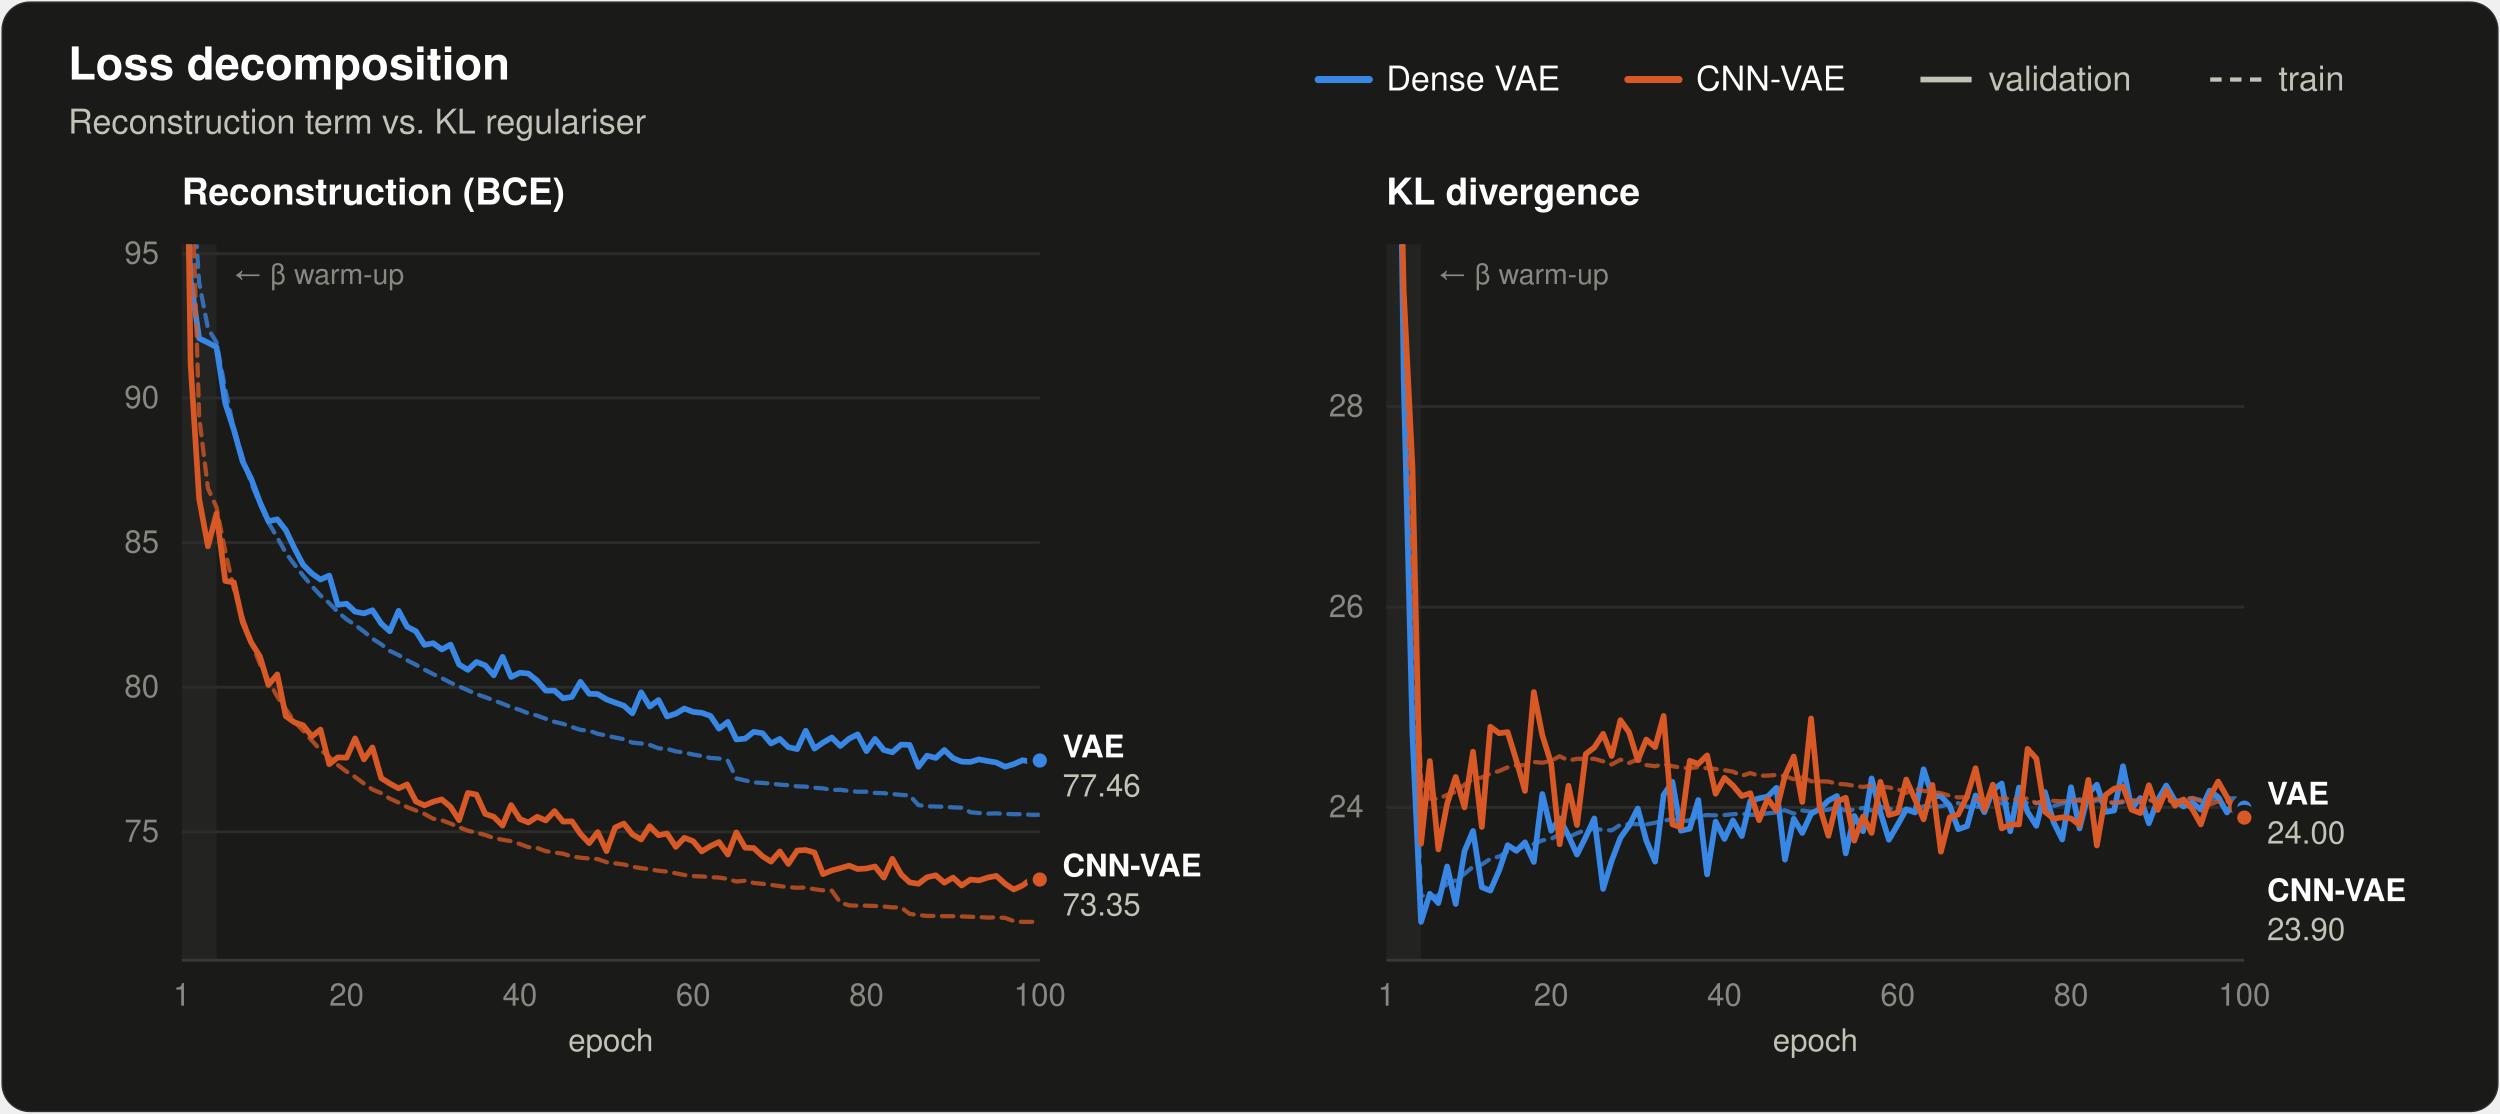
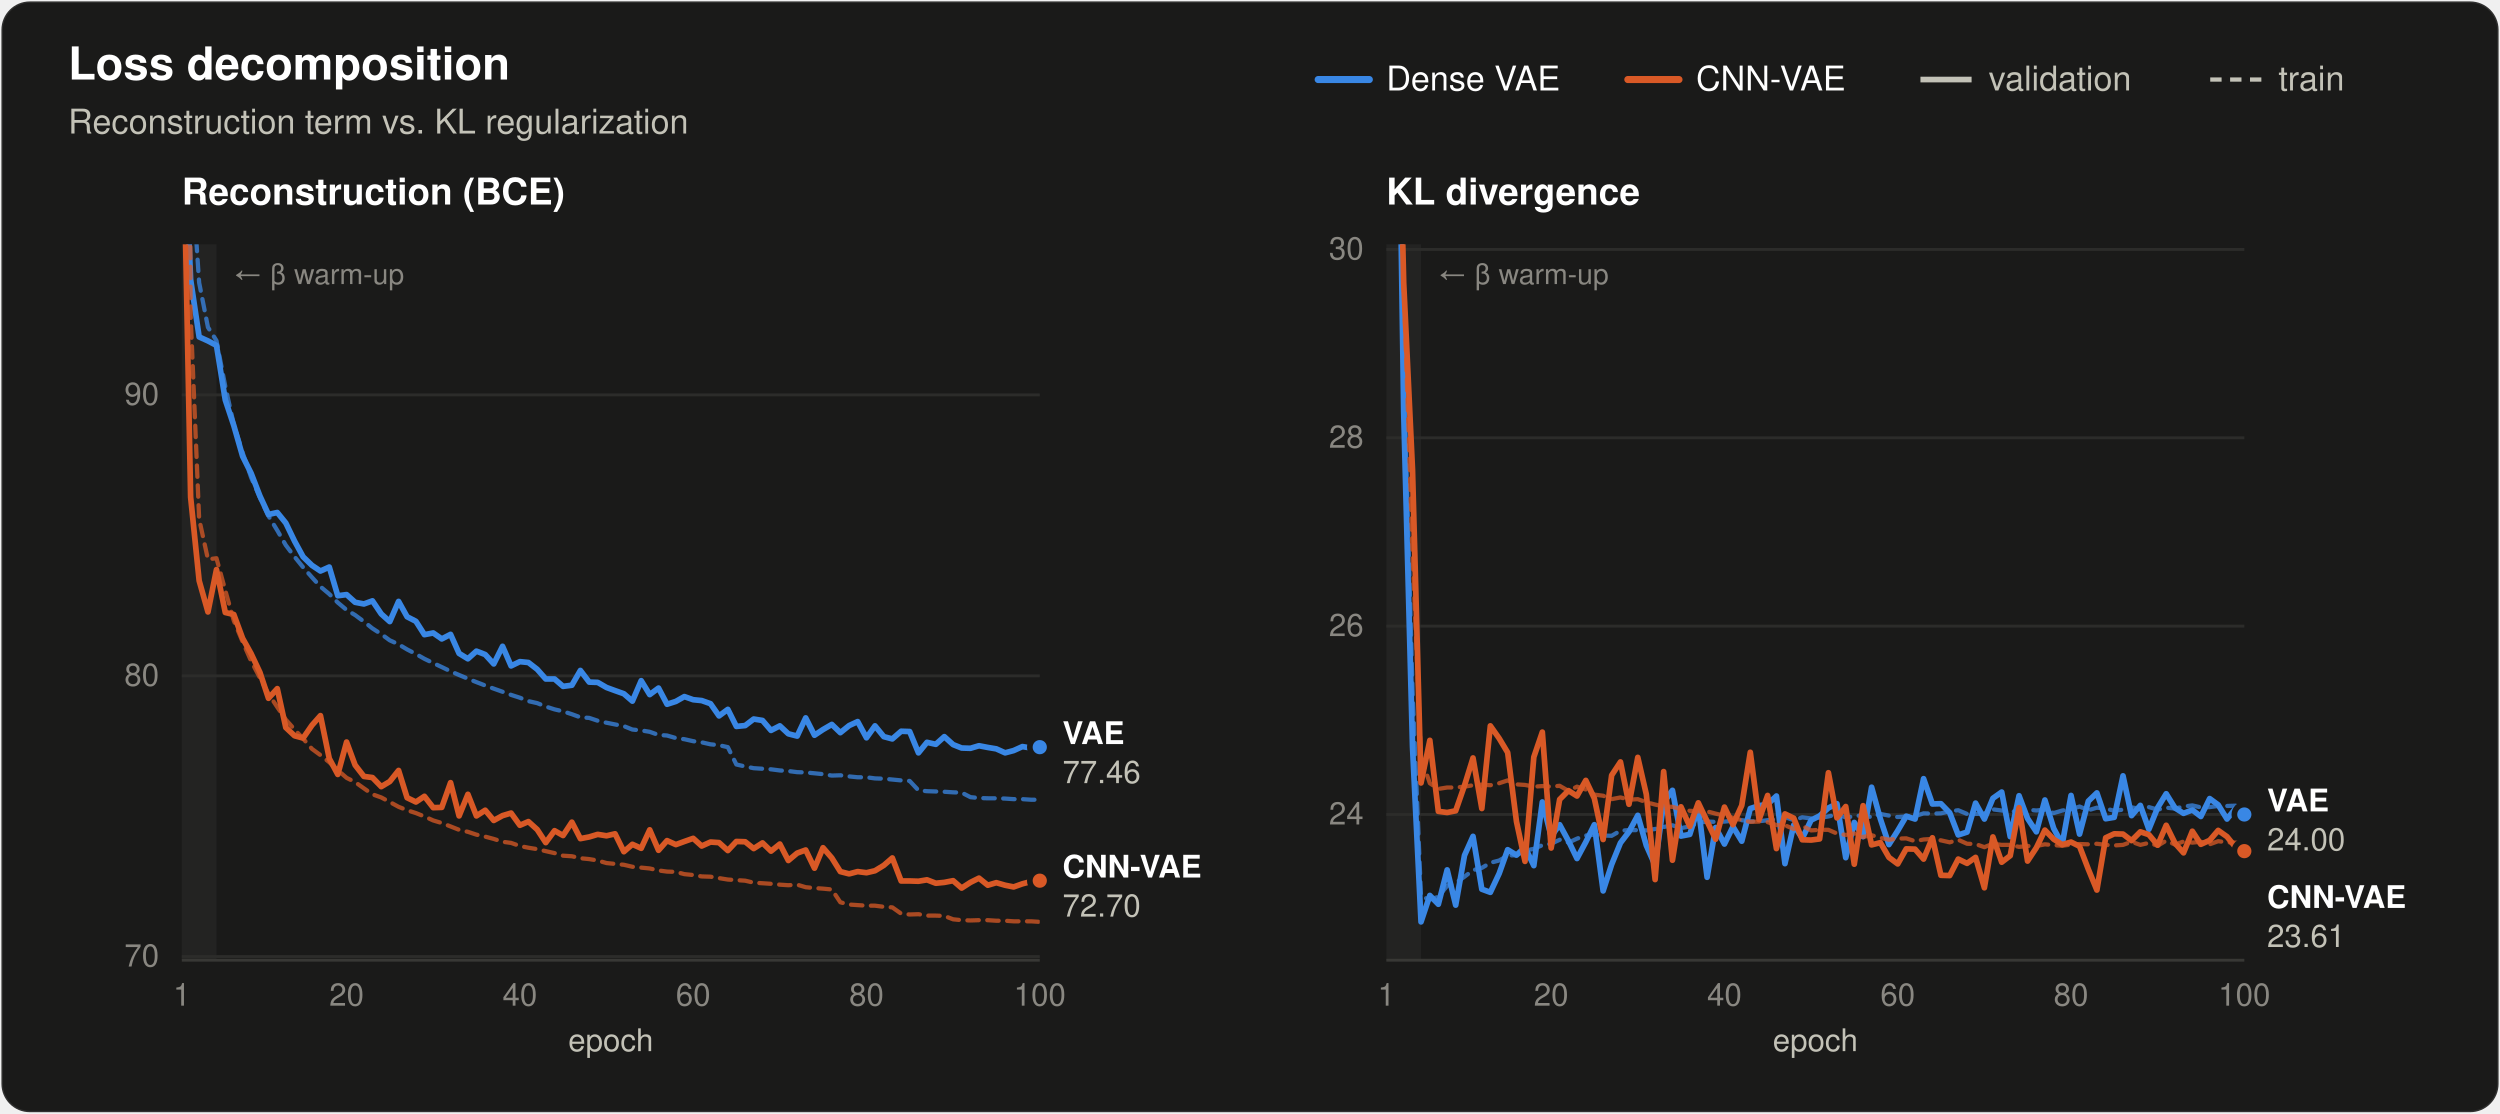
<svg xmlns="http://www.w3.org/2000/svg" viewBox="0 0 880 392" width="880" height="392" font-family="system-ui, -apple-system, &quot;Segoe UI&quot;, Helvetica, Arial, sans-serif" role="img" aria-label="Loss decomposition">
  <rect x="0.5" y="0.5" width="879" height="391" rx="10" fill="#1a1a19" stroke="rgba(255,255,255,0.10)" />
  <text x="24" y="28" font-size="16" font-weight="650" fill="#ffffff">Loss decomposition</text>
-   <text x="24" y="47" font-size="12" fill="#c3c2b7">Reconstruction term vs. KL regulariser</text>
+   <text x="24" y="47" font-size="12" fill="#c3c2b7">Reconstruction term vs. KL regularization</text>
  <line x1="464" x2="482" y1="28" y2="28" stroke="#3987e5" stroke-width="2.5" stroke-linecap="round" />
  <text x="488" y="28" dy="0.32em" font-size="12" fill="#ffffff">Dense VAE</text>
  <line x1="573" x2="591" y1="28" y2="28" stroke="#d95926" stroke-width="2.5" stroke-linecap="round" />
  <text x="597" y="28" dy="0.32em" font-size="12" fill="#ffffff">CNN-VAE</text>
  <line x1="676" x2="694" y1="28" y2="28" stroke="#c3c2b7" stroke-width="2" />
  <text x="700" y="28" dy="0.32em" font-size="12" fill="#c3c2b7">validation</text>
  <line x1="778" x2="796" y1="28" y2="28" stroke="#c3c2b7" stroke-width="1.5" stroke-dasharray="4 3" />
  <text x="802" y="28" dy="0.32em" font-size="12" fill="#c3c2b7">train</text>
  <text x="64" y="72" font-size="13" font-weight="600" fill="#ffffff">Reconstruction (BCE)</text>
  <rect x="64" y="86" width="12.2" height="252" fill="rgba(255,255,255,0.04)" />
  <text x="82.202" y="100" font-size="10" fill="#898781">← β warm-up</text>
-   <line x1="64" x2="366" y1="292.8" y2="292.8" stroke="#2c2c2a" stroke-width="1" />
-   <text x="56" y="292.8" dy="0.32em" font-size="11" text-anchor="end" fill="#898781" style="font-variant-numeric:tabular-nums">75</text>
-   <line x1="64" x2="366" y1="241.9" y2="241.9" stroke="#2c2c2a" stroke-width="1" />
-   <text x="56" y="241.9" dy="0.32em" font-size="11" text-anchor="end" fill="#898781" style="font-variant-numeric:tabular-nums">80</text>
-   <line x1="64" x2="366" y1="191.0" y2="191.0" stroke="#2c2c2a" stroke-width="1" />
-   <text x="56" y="191.0" dy="0.32em" font-size="11" text-anchor="end" fill="#898781" style="font-variant-numeric:tabular-nums">85</text>
-   <line x1="64" x2="366" y1="140.1" y2="140.1" stroke="#2c2c2a" stroke-width="1" />
-   <text x="56" y="140.1" dy="0.32em" font-size="11" text-anchor="end" fill="#898781" style="font-variant-numeric:tabular-nums">90</text>
-   <line x1="64" x2="366" y1="89.3" y2="89.3" stroke="#2c2c2a" stroke-width="1" />
-   <text x="56" y="89.3" dy="0.32em" font-size="11" text-anchor="end" fill="#898781" style="font-variant-numeric:tabular-nums">95</text>
+   <line x1="64" x2="366" y1="336.7" y2="336.7" stroke="#2c2c2a" stroke-width="1" />
+   <text x="56" y="336.7" dy="0.32em" font-size="11" text-anchor="end" fill="#898781" style="font-variant-numeric:tabular-nums">70</text>
+   <line x1="64" x2="366" y1="237.9" y2="237.9" stroke="#2c2c2a" stroke-width="1" />
+   <text x="56" y="237.9" dy="0.32em" font-size="11" text-anchor="end" fill="#898781" style="font-variant-numeric:tabular-nums">80</text>
+   <line x1="64" x2="366" y1="139.0" y2="139.0" stroke="#2c2c2a" stroke-width="1" />
+   <text x="56" y="139.0" dy="0.32em" font-size="11" text-anchor="end" fill="#898781" style="font-variant-numeric:tabular-nums">90</text>
  <line x1="64" x2="366" y1="338" y2="338" stroke="#383835" stroke-width="1" />
  <text x="64.0" y="354" font-size="11" text-anchor="middle" fill="#898781" style="font-variant-numeric:tabular-nums">1</text>
  <text x="122.0" y="354" font-size="11" text-anchor="middle" fill="#898781" style="font-variant-numeric:tabular-nums">20</text>
  <text x="183.0" y="354" font-size="11" text-anchor="middle" fill="#898781" style="font-variant-numeric:tabular-nums">40</text>
  <text x="244.0" y="354" font-size="11" text-anchor="middle" fill="#898781" style="font-variant-numeric:tabular-nums">60</text>
  <text x="305.0" y="354" font-size="11" text-anchor="middle" fill="#898781" style="font-variant-numeric:tabular-nums">80</text>
  <text x="366.0" y="354" font-size="11" text-anchor="middle" fill="#898781" style="font-variant-numeric:tabular-nums">100</text>
  <text x="215" y="370" font-size="11" text-anchor="middle" fill="#c3c2b7">epoch</text>
  <clipPath id="clip-bce-16-56">
    <rect x="64" y="86" width="302" height="252" />
  </clipPath>
  <g clip-path="url(#clip-bce-16-56)" fill="none" stroke-linejoin="round" stroke-linecap="round">
-     <path d="M64.0,-441.9L67.1,53.8L70.1,99.5L73.2,115.6L76.2,120.5L79.3,137.0L82.3,150.9L85.4,161.0L88.4,170.1L91.5,177.4L94.5,184.0L97.6,189.2L100.6,194.6L103.7,198.8L106.7,202.6L109.8,206.3L112.8,209.6L115.9,212.3L118.9,215.4L122.0,218.0L125.0,220.0L128.1,222.3L131.1,224.8L134.2,226.8L137.2,229.1L140.3,230.6L143.3,232.4L146.4,234.0L149.4,235.7L152.5,237.3L155.5,238.7L158.6,240.3L161.6,241.6L164.7,243.0L167.7,244.3L170.8,245.4L173.8,246.5L176.9,247.7L179.9,248.9L183.0,249.9L186.0,251.1L189.1,251.9L192.1,253.0L195.2,254.1L198.2,254.8L201.3,255.9L204.3,256.9L207.4,257.2L210.4,258.3L213.5,258.9L216.5,259.6L219.6,260.2L222.6,261.4L225.7,261.7L228.7,262.2L231.8,263.4L234.8,263.6L237.9,264.5L240.9,264.9L244.0,265.6L247.0,266.1L250.1,266.8L253.1,267.0L256.2,267.8L259.2,274.0L262.3,274.7L265.3,275.4L268.4,275.6L271.4,275.8L274.5,276.2L277.5,276.4L280.6,276.8L283.6,276.9L286.7,277.3L289.7,277.5L292.8,278.1L295.8,278.0L298.9,278.4L301.9,278.7L305.0,278.7L308.0,279.1L311.1,279.2L314.1,279.5L317.2,279.8L320.2,280.0L323.3,283.4L326.3,283.8L329.4,283.9L332.4,284.0L335.5,284.2L338.5,284.3L341.6,285.9L344.6,286.2L347.7,286.4L350.7,286.3L353.8,286.5L356.8,286.6L359.9,286.6L362.9,286.8L366.0,286.8" stroke="#3987e5" stroke-width="1.5" stroke-dasharray="4 3" opacity="0.75" />
-     <path d="M64.0,22.7L67.1,98.4L70.1,119.1L73.2,120.6L76.2,122.2L79.3,142.0L82.3,151.2L85.4,162.4L88.4,168.5L91.5,176.8L94.5,183.5L97.6,182.8L100.6,186.6L103.7,193.1L106.7,198.8L109.8,201.9L112.8,204.0L115.9,202.6L118.9,212.9L122.0,212.5L125.0,215.3L128.1,215.9L131.1,214.8L134.2,219.5L137.2,222.2L140.3,215.0L143.3,220.6L146.4,222.2L149.4,227.0L152.5,226.4L155.5,228.6L158.6,226.9L161.6,233.9L164.7,235.8L167.7,233.0L170.8,234.2L173.8,237.7L176.9,231.2L179.9,238.3L183.0,236.8L186.0,237.1L189.1,239.6L192.1,243.1L195.2,243.1L198.2,245.8L201.3,245.3L204.3,240.0L207.4,244.2L210.4,244.3L213.5,246.2L216.5,247.3L219.6,248.4L222.6,251.1L225.7,243.7L228.7,248.7L231.8,246.4L234.8,252.2L237.9,251.2L240.9,249.4L244.0,250.6L247.0,250.9L250.1,252.0L253.1,256.5L256.2,254.1L259.2,260.3L262.3,260.0L265.3,257.6L268.4,258.1L271.4,261.7L274.5,260.1L277.5,263.0L280.6,263.7L283.6,257.2L286.7,263.5L289.7,261.4L292.8,259.6L295.8,262.6L298.9,260.0L301.9,258.5L305.0,264.4L308.0,260.1L311.1,264.0L314.1,264.8L317.2,262.1L320.2,262.2L323.3,269.9L326.3,266.0L329.4,266.8L332.4,264.0L335.5,266.9L338.5,268.1L341.6,268.2L344.6,267.3L347.7,267.9L350.7,268.4L353.8,269.9L356.8,269.0L359.9,267.6L362.9,268.1L366.0,267.7" stroke="#3987e5" stroke-width="2" />
-     <path d="M64.0,-830.7L67.1,48.9L70.1,146.7L73.2,171.9L76.2,178.5L79.3,194.1L82.3,207.2L85.4,217.5L88.4,226.0L91.5,233.7L94.5,239.6L97.6,245.2L100.6,249.6L103.7,254.1L106.7,257.2L109.8,260.7L112.8,264.0L115.9,266.4L118.9,269.3L122.0,271.6L125.0,273.5L128.1,275.8L131.1,277.9L134.2,279.2L137.2,281.1L140.3,282.5L143.3,284.1L146.4,285.3L149.4,286.5L152.5,288.2L155.5,288.7L158.6,289.9L161.6,291.2L164.7,292.4L167.7,293.1L170.8,293.9L173.8,295.0L176.9,295.6L179.9,296.1L183.0,297.1L186.0,298.2L189.1,298.5L192.1,299.6L195.2,300.1L198.2,300.5L201.3,301.5L204.3,301.9L207.4,302.2L210.4,302.4L213.5,303.5L216.5,303.9L219.6,304.3L222.6,305.1L225.7,305.6L228.7,306.0L231.8,306.5L234.8,306.8L237.9,307.4L240.9,308.0L244.0,308.4L247.0,308.5L250.1,308.8L253.1,308.9L256.2,309.4L259.2,310.3L262.3,310.0L265.3,310.8L268.4,311.1L271.4,311.5L274.5,311.9L277.5,312.3L280.6,312.5L283.6,312.4L286.7,313.0L289.7,313.4L292.8,313.5L295.8,317.7L298.9,318.7L301.9,318.8L305.0,318.8L308.0,318.9L311.1,319.1L314.1,319.4L317.2,319.4L320.2,321.7L323.3,322.1L326.3,322.4L329.4,322.4L332.4,322.5L335.5,322.5L338.5,322.6L341.6,322.7L344.6,322.8L347.7,323.0L350.7,322.9L353.8,323.1L356.8,324.2L359.9,324.5L362.9,324.5L366.0,324.5" stroke="#d95926" stroke-width="1.5" stroke-dasharray="4 3" opacity="0.75" />
-     <path d="M64.0,-74.5L67.1,128.3L70.1,175.6L73.2,192.3L76.2,180.8L79.3,204.5L82.3,205.0L85.4,218.9L88.4,226.1L91.5,231.1L94.5,241.1L97.6,237.4L100.6,252.1L103.7,254.3L106.7,255.3L109.8,259.2L112.8,256.8L115.9,269.0L118.9,266.6L122.0,266.7L125.0,259.9L128.1,267.3L131.1,263.1L134.2,273.9L137.2,275.8L140.3,277.5L143.3,276.1L146.4,282.1L149.4,283.5L152.5,282.2L155.5,281.4L158.6,284.0L161.6,288.7L164.7,279.1L167.7,279.7L170.8,286.5L173.8,287.5L176.9,290.6L179.9,283.4L183.0,288.3L186.0,289.5L189.1,287.5L192.1,288.8L195.2,285.5L198.2,289.2L201.3,289.1L204.3,293.5L207.4,296.8L210.4,292.9L213.5,299.6L216.5,291.3L219.6,289.9L222.6,293.7L225.7,295.5L228.7,290.8L231.8,294.0L234.8,293.4L237.9,298.1L240.9,294.9L244.0,296.1L247.0,299.7L250.1,297.8L253.1,296.4L256.2,300.8L259.2,293.0L262.3,298.4L265.3,298.5L268.4,301.4L271.4,303.3L274.5,299.7L277.5,304.1L280.6,299.4L283.6,299.2L286.7,300.1L289.7,307.7L292.8,306.4L295.8,305.6L298.9,304.7L301.9,305.9L305.0,305.7L308.0,305.0L311.1,308.9L314.1,302.3L317.2,307.8L320.2,310.6L323.3,311.1L326.3,308.8L329.4,308.1L332.4,310.7L335.5,308.9L338.5,311.7L341.6,309.6L344.6,309.9L347.7,308.9L350.7,308.3L353.8,311.1L356.8,313.1L359.9,311.7L362.9,309.5L366.0,309.6" stroke="#d95926" stroke-width="2" />
+     <path d="M64.0,-426.5L67.1,55.1L70.1,99.5L73.2,115.2L76.2,119.9L79.3,136.0L82.3,149.4L85.4,159.3L88.4,168.1L91.5,175.2L94.5,181.6L97.6,186.7L100.6,191.9L103.7,196.0L106.7,199.7L109.8,203.2L112.8,206.5L115.9,209.1L118.9,212.1L122.0,214.7L125.0,216.5L128.1,218.8L131.1,221.2L134.2,223.2L137.2,225.4L140.3,226.8L143.3,228.6L146.4,230.2L149.4,231.9L152.5,233.4L155.5,234.8L158.6,236.3L161.6,237.6L164.7,238.9L167.7,240.1L170.8,241.3L173.8,242.4L176.9,243.5L179.9,244.6L183.0,245.6L186.0,246.8L189.1,247.5L192.1,248.7L195.2,249.7L198.2,250.4L201.3,251.4L204.3,252.5L207.4,252.7L210.4,253.7L213.5,254.4L216.5,255.0L219.6,255.6L222.6,256.8L225.7,257.1L228.7,257.6L231.8,258.7L234.8,258.9L237.9,259.8L240.9,260.2L244.0,260.9L247.0,261.3L250.1,262.0L253.1,262.3L256.2,263.0L259.2,269.1L262.3,269.8L265.3,270.4L268.4,270.6L271.4,270.8L274.5,271.2L277.5,271.4L280.6,271.8L283.6,271.9L286.7,272.2L289.7,272.5L292.8,273.0L295.8,272.9L298.9,273.3L301.9,273.6L305.0,273.6L308.0,274.0L311.1,274.1L314.1,274.4L317.2,274.7L320.2,274.9L323.3,278.2L326.3,278.5L329.4,278.6L332.4,278.7L335.5,278.9L338.5,279.0L341.6,280.6L344.6,280.9L347.7,281.0L350.7,281.0L353.8,281.1L356.8,281.3L359.9,281.3L362.9,281.5L366.0,281.5" stroke="#3987e5" stroke-width="1.5" stroke-dasharray="4 3" opacity="0.75" />
+     <path d="M64.0,24.9L67.1,98.4L70.1,118.6L73.2,120.0L76.2,121.6L79.3,140.8L82.3,149.8L85.4,160.6L88.4,166.6L91.5,174.6L94.5,181.1L97.6,180.4L100.6,184.1L103.7,190.5L106.7,196.0L109.8,199.0L112.8,201.0L115.9,199.6L118.9,209.7L122.0,209.3L125.0,212.0L128.1,212.6L131.1,211.5L134.2,216.1L137.2,218.8L140.3,211.7L143.3,217.1L146.4,218.7L149.4,223.4L152.5,222.8L155.5,224.9L158.6,223.3L161.6,230.0L164.7,231.9L167.7,229.2L170.8,230.4L173.8,233.7L176.9,227.5L179.9,234.4L183.0,232.9L186.0,233.2L189.1,235.6L192.1,239.0L195.2,239.0L198.2,241.6L201.3,241.2L204.3,236.0L207.4,240.1L210.4,240.2L213.5,242.0L216.5,243.1L219.6,244.2L222.6,246.8L225.7,239.6L228.7,244.5L231.8,242.2L234.8,247.9L237.9,246.9L240.9,245.2L244.0,246.3L247.0,246.6L250.1,247.7L253.1,252.0L256.2,249.7L259.2,255.7L262.3,255.4L265.3,253.1L268.4,253.6L271.4,257.1L274.5,255.5L277.5,258.3L280.6,259.1L283.6,252.7L286.7,258.8L289.7,256.8L292.8,255.0L295.8,257.9L298.9,255.4L301.9,254.0L305.0,259.7L308.0,255.5L311.1,259.3L314.1,260.1L317.2,257.4L320.2,257.5L323.3,265.0L326.3,261.3L329.4,262.0L332.4,259.3L335.5,262.1L338.5,263.3L341.6,263.4L344.6,262.5L347.7,263.1L350.7,263.6L353.8,265.0L356.8,264.2L359.9,262.8L362.9,263.3L366.0,263.0" stroke="#3987e5" stroke-width="2" />
+     <path d="M64.0,-711.1L67.1,110.8L70.1,182.7L73.2,196.9L76.2,196.5L79.3,207.8L82.3,218.5L85.4,225.9L88.4,232.7L91.5,238.6L94.5,244.2L97.6,248.9L100.6,253.3L103.7,256.8L106.7,260.0L109.8,263.6L112.8,265.8L115.9,268.3L118.9,271.1L122.0,273.8L125.0,275.3L128.1,277.5L131.1,279.6L134.2,280.7L137.2,282.3L140.3,284.0L143.3,285.2L146.4,286.2L149.4,287.4L152.5,288.8L155.5,289.7L158.6,290.9L161.6,292.1L164.7,292.8L167.7,293.8L170.8,294.5L173.8,295.3L176.9,296.3L179.9,296.7L183.0,297.8L186.0,298.4L189.1,298.9L192.1,299.6L195.2,300.3L198.2,301.2L201.3,301.4L204.3,302.1L207.4,302.4L210.4,302.9L213.5,303.8L216.5,304.1L219.6,304.4L222.6,305.1L225.7,305.4L228.7,305.7L231.8,306.4L234.8,306.8L237.9,306.9L240.9,307.7L244.0,308.0L247.0,308.5L250.1,308.6L253.1,309.1L256.2,309.6L259.2,309.8L262.3,310.0L265.3,310.7L268.4,310.9L271.4,311.1L274.5,311.4L277.5,311.6L280.6,311.4L283.6,312.3L286.7,312.6L289.7,312.8L292.8,313.1L295.8,317.6L298.9,318.4L301.9,318.6L305.0,318.8L308.0,318.8L311.1,319.2L314.1,319.4L317.2,321.6L320.2,321.9L323.3,321.8L326.3,322.3L329.4,322.3L332.4,322.4L335.5,323.6L338.5,323.9L341.6,324.0L344.6,323.9L347.7,323.9L350.7,324.1L353.8,324.1L356.8,324.3L359.9,324.3L362.9,324.3L366.0,324.5" stroke="#d95926" stroke-width="1.5" stroke-dasharray="4 3" opacity="0.75" />
+     <path d="M64.0,18.0L67.1,175.0L70.1,204.4L73.2,215.4L76.2,200.5L79.3,215.6L82.3,216.3L85.4,224.7L88.4,230.1L91.5,236.7L94.5,245.8L97.6,242.4L100.6,256.1L103.7,259.0L106.7,259.8L109.8,255.3L112.8,251.9L115.9,267.0L118.9,272.6L122.0,261.2L125.0,269.3L128.1,273.3L131.1,273.7L134.2,276.9L137.2,275.1L140.3,271.2L143.3,280.8L146.4,282.3L149.4,280.3L152.5,284.3L155.5,284.2L158.6,275.5L161.6,287.2L164.7,279.6L167.7,287.2L170.8,285.2L173.8,288.8L176.9,287.1L179.9,286.2L183.0,290.5L186.0,289.2L189.1,292.0L192.1,296.6L195.2,292.4L198.2,294.1L201.3,289.4L204.3,295.2L207.4,294.6L210.4,293.7L213.5,294.2L216.5,293.5L219.6,299.8L222.6,297.2L225.7,298.6L228.7,292.1L231.8,299.3L234.8,295.9L237.9,297.3L240.9,296.2L244.0,295.1L247.0,297.8L250.1,296.4L253.1,296.6L256.2,299.4L259.2,296.2L262.3,296.3L265.3,298.7L268.4,296.7L271.4,299.6L274.5,297.1L277.5,302.9L280.6,300.3L283.6,299.2L286.7,305.6L289.7,298.4L292.8,302.0L295.8,306.8L298.9,307.6L301.9,306.8L305.0,307.2L308.0,306.5L311.1,304.6L314.1,302.0L317.2,310.1L320.2,310.1L323.3,310.2L326.3,309.7L329.4,310.9L332.4,310.6L335.5,310.0L338.5,312.6L341.6,310.6L344.6,309.1L347.7,311.6L350.7,310.7L353.8,311.6L356.8,312.2L359.9,311.1L362.9,310.3L366.0,310.0" stroke="#d95926" stroke-width="2" />
  </g>
-   <circle cx="366" cy="267.7" r="3.5" fill="#3987e5" stroke="#1a1a19" stroke-width="2" />
-   <text x="374" y="267.7" dy="-0.1em" font-size="11" font-weight="600" fill="#ffffff">VAE</text>
-   <text x="374" y="267.7" dy="1.15em" font-size="11" fill="#c3c2b7" style="font-variant-numeric:tabular-nums">77.46</text>
-   <circle cx="366" cy="309.6" r="3.5" fill="#d95926" stroke="#1a1a19" stroke-width="2" />
-   <text x="374" y="309.6" dy="-0.1em" font-size="11" font-weight="600" fill="#ffffff">CNN-VAE</text>
-   <text x="374" y="309.6" dy="1.15em" font-size="11" fill="#c3c2b7" style="font-variant-numeric:tabular-nums">73.35</text>
+   <circle cx="366" cy="263.0" r="3.5" fill="#3987e5" stroke="#1a1a19" stroke-width="2" />
+   <text x="374" y="263.0" dy="-0.1em" font-size="11" font-weight="600" fill="#ffffff">VAE</text>
+   <text x="374" y="263.0" dy="1.15em" font-size="11" fill="#c3c2b7" style="font-variant-numeric:tabular-nums">77.46</text>
+   <circle cx="366" cy="310.0" r="3.5" fill="#d95926" stroke="#1a1a19" stroke-width="2" />
+   <text x="374" y="310.0" dy="-0.1em" font-size="11" font-weight="600" fill="#ffffff">CNN-VAE</text>
+   <text x="374" y="310.0" dy="1.15em" font-size="11" fill="#c3c2b7" style="font-variant-numeric:tabular-nums">72.70</text>
  <text x="488" y="72" font-size="13" font-weight="600" fill="#ffffff">KL divergence</text>
  <rect x="488" y="86" width="12.2" height="252" fill="rgba(255,255,255,0.04)" />
  <text x="506.202" y="100" font-size="10" fill="#898781">← β warm-up</text>
-   <line x1="488" x2="790" y1="284.2" y2="284.2" stroke="#2c2c2a" stroke-width="1" />
-   <text x="480" y="284.2" dy="0.32em" font-size="11" text-anchor="end" fill="#898781" style="font-variant-numeric:tabular-nums">24</text>
-   <line x1="488" x2="790" y1="213.7" y2="213.7" stroke="#2c2c2a" stroke-width="1" />
-   <text x="480" y="213.7" dy="0.32em" font-size="11" text-anchor="end" fill="#898781" style="font-variant-numeric:tabular-nums">26</text>
-   <line x1="488" x2="790" y1="143.1" y2="143.1" stroke="#2c2c2a" stroke-width="1" />
-   <text x="480" y="143.1" dy="0.32em" font-size="11" text-anchor="end" fill="#898781" style="font-variant-numeric:tabular-nums">28</text>
+   <line x1="488" x2="790" y1="286.7" y2="286.7" stroke="#2c2c2a" stroke-width="1" />
+   <text x="480" y="286.7" dy="0.32em" font-size="11" text-anchor="end" fill="#898781" style="font-variant-numeric:tabular-nums">24</text>
+   <line x1="488" x2="790" y1="220.4" y2="220.4" stroke="#2c2c2a" stroke-width="1" />
+   <text x="480" y="220.4" dy="0.32em" font-size="11" text-anchor="end" fill="#898781" style="font-variant-numeric:tabular-nums">26</text>
+   <line x1="488" x2="790" y1="154.1" y2="154.1" stroke="#2c2c2a" stroke-width="1" />
+   <text x="480" y="154.1" dy="0.32em" font-size="11" text-anchor="end" fill="#898781" style="font-variant-numeric:tabular-nums">28</text>
+   <line x1="488" x2="790" y1="87.8" y2="87.8" stroke="#2c2c2a" stroke-width="1" />
+   <text x="480" y="87.8" dy="0.32em" font-size="11" text-anchor="end" fill="#898781" style="font-variant-numeric:tabular-nums">30</text>
  <line x1="488" x2="790" y1="338" y2="338" stroke="#383835" stroke-width="1" />
  <text x="488.0" y="354" font-size="11" text-anchor="middle" fill="#898781" style="font-variant-numeric:tabular-nums">1</text>
  <text x="546.0" y="354" font-size="11" text-anchor="middle" fill="#898781" style="font-variant-numeric:tabular-nums">20</text>
  <text x="607.0" y="354" font-size="11" text-anchor="middle" fill="#898781" style="font-variant-numeric:tabular-nums">40</text>
  <text x="668.0" y="354" font-size="11" text-anchor="middle" fill="#898781" style="font-variant-numeric:tabular-nums">60</text>
  <text x="729.0" y="354" font-size="11" text-anchor="middle" fill="#898781" style="font-variant-numeric:tabular-nums">80</text>
  <text x="790.0" y="354" font-size="11" text-anchor="middle" fill="#898781" style="font-variant-numeric:tabular-nums">100</text>
  <text x="639" y="370" font-size="11" text-anchor="middle" fill="#c3c2b7">epoch</text>
  <clipPath id="clip-kl-440-56">
    <rect x="488" y="86" width="302" height="252" />
  </clipPath>
  <g clip-path="url(#clip-kl-440-56)" fill="none" stroke-linejoin="round" stroke-linecap="round">
-     <path d="M488.0,-689.1L491.1,-136.5L494.1,116.0L497.2,237.5L500.2,315.1L503.3,316.1L506.3,315.1L509.4,311.0L512.4,309.9L515.5,307.6L518.5,305.1L521.6,304.3L524.6,302.3L527.7,301.5L530.7,299.7L533.8,299.4L536.8,297.7L539.9,297.1L542.9,295.8L546.0,295.3L549.0,293.7L552.1,294.7L555.1,293.3L558.2,292.1L561.2,291.8L564.3,292.1L567.3,292.3L570.4,290.3L573.4,290.1L576.5,290.1L579.5,290.2L582.6,289.6L585.6,288.9L588.7,288.3L591.7,289.3L594.8,288.7L597.8,287.3L600.9,286.9L603.9,287.0L607.0,286.9L610.0,286.6L613.1,286.4L616.1,286.8L619.2,286.8L622.2,286.3L625.3,286.0L628.3,285.2L631.4,286.4L634.4,285.3L637.5,285.7L640.5,285.5L643.6,285.0L646.6,284.3L649.7,285.3L652.7,285.0L655.8,284.4L658.8,285.3L661.9,284.0L664.9,284.7L668.0,285.2L671.0,285.0L674.1,284.9L677.1,283.8L680.2,284.0L683.2,283.8L686.3,283.0L689.3,282.7L692.4,284.0L695.4,284.0L698.5,283.9L701.5,282.4L704.6,282.8L707.6,283.0L710.7,283.3L713.7,282.5L716.8,282.7L719.8,282.4L722.9,283.7L725.9,282.8L729.0,282.3L732.0,281.3L735.1,282.6L738.1,281.7L741.2,282.0L744.2,282.8L747.3,282.4L750.3,281.6L753.4,282.2L756.4,281.5L759.5,282.5L762.5,281.7L765.6,282.0L768.6,281.3L771.7,280.9L774.7,281.6L777.8,281.5L780.8,281.0L783.9,281.0L786.9,281.0L790.0,282.6" stroke="#3987e5" stroke-width="1.5" stroke-dasharray="4 3" opacity="0.75" />
-     <path d="M488.0,-624.4L491.1,-83.8L494.1,133.4L497.2,258.8L500.2,324.5L503.3,314.6L506.3,317.9L509.4,305.0L512.4,318.2L515.5,299.6L518.5,292.5L521.6,312.3L524.6,313.5L527.7,306.4L530.7,297.5L533.8,299.5L536.8,296.5L539.9,303.4L542.9,279.5L546.0,292.4L549.0,288.1L552.1,294.2L555.1,300.8L558.2,294.6L561.2,288.1L564.3,312.9L567.3,303.0L570.4,294.9L573.4,290.7L576.5,284.6L579.5,295.9L582.6,303.3L585.6,279.8L588.7,275.2L591.7,292.4L594.8,291.7L597.8,281.6L600.9,307.8L603.9,289.2L607.0,295.3L610.0,288.8L613.1,294.3L616.1,282.0L619.2,281.0L622.2,280.4L625.3,277.3L628.3,302.6L631.4,288.2L634.4,293.2L637.5,286.4L640.5,284.8L643.6,281.8L646.6,280.2L649.7,300.4L652.7,287.2L655.8,292.6L658.8,274.0L661.9,285.9L664.9,295.6L668.0,290.3L671.0,284.9L674.1,286.0L677.1,270.8L680.2,280.4L683.2,280.2L686.3,283.6L689.3,291.9L692.4,290.8L695.4,280.0L698.5,285.9L701.5,278.1L704.6,275.8L707.6,292.6L710.7,277.2L713.7,285.8L716.8,290.7L719.8,278.8L722.9,289.5L725.9,295.5L729.0,277.1L732.0,291.6L735.1,279.3L738.1,276.2L741.2,285.8L744.2,285.3L747.3,269.7L750.3,284.6L753.4,280.9L756.4,289.8L759.5,281.7L762.5,276.5L765.6,281.9L768.6,283.9L771.7,282.5L774.7,285.0L777.8,278.3L780.8,280.6L783.9,286.0L786.9,282.1L790.0,284.3" stroke="#3987e5" stroke-width="2" />
-     <path d="M488.0,-154.0L491.1,-58.9L494.1,99.5L497.2,197.1L500.2,274.6L503.3,281.1L506.3,281.2L509.4,279.8L512.4,278.7L515.5,276.2L518.5,274.3L521.6,273.7L524.6,272.3L527.7,271.4L530.7,270.1L533.8,269.4L536.8,269.3L539.9,268.2L542.9,268.5L546.0,267.8L549.0,266.2L552.1,267.7L555.1,267.1L558.2,267.1L561.2,267.1L564.3,268.0L567.3,269.1L570.4,267.4L573.4,268.6L576.5,267.3L579.5,269.3L582.6,269.7L585.6,269.0L588.7,269.7L591.7,270.2L594.8,270.4L597.8,270.0L600.9,270.4L603.9,270.7L607.0,271.1L610.0,271.6L613.1,273.1L616.1,272.1L619.2,273.1L622.2,273.0L625.3,272.8L628.3,273.2L631.4,274.3L634.4,273.6L637.5,275.0L640.5,275.0L643.6,275.1L646.6,275.9L649.7,276.1L652.7,276.6L655.8,277.0L658.8,276.6L661.9,276.8L664.9,277.2L668.0,277.8L671.0,279.1L674.1,277.6L677.1,278.4L680.2,278.7L683.2,279.2L686.3,280.1L689.3,280.7L692.4,280.6L695.4,281.4L698.5,281.6L701.5,280.8L704.6,281.2L707.6,281.0L710.7,281.6L713.7,281.0L716.8,282.7L719.8,281.7L722.9,281.9L725.9,282.1L729.0,281.6L732.0,281.9L735.1,282.4L738.1,281.1L741.2,281.9L744.2,282.7L747.3,282.0L750.3,282.0L753.4,281.7L756.4,281.6L759.5,282.0L762.5,281.6L765.6,282.4L768.6,281.6L771.7,280.9L774.7,282.0L777.8,283.2L780.8,282.1L783.9,282.1L786.9,282.7L790.0,282.6" stroke="#d95926" stroke-width="1.5" stroke-dasharray="4 3" opacity="0.75" />
-     <path d="M488.0,-480.9L491.1,-34.2L494.1,102.3L497.2,164.6L500.2,297.0L503.3,267.9L506.3,299.0L509.4,282.9L512.4,273.5L515.5,284.2L518.5,264.6L521.6,291.1L524.6,255.8L527.7,258.1L530.7,257.7L533.8,267.8L536.8,278.4L539.9,243.6L542.9,258.8L546.0,268.7L549.0,297.2L552.1,276.6L555.1,290.4L558.2,265.4L561.2,263.1L564.3,258.3L567.3,266.1L570.4,253.5L573.4,257.7L576.5,267.6L579.5,260.3L582.6,263.0L585.6,252.0L588.7,290.2L591.7,291.2L594.8,267.8L597.8,268.9L600.9,265.9L603.9,279.4L607.0,273.8L610.0,276.5L613.1,280.2L616.1,279.2L619.2,288.7L622.2,281.2L625.3,285.3L628.3,273.1L631.4,266.3L634.4,282.3L637.5,252.9L640.5,283.9L643.6,294.2L646.6,282.2L649.7,280.8L652.7,295.9L655.8,287.4L658.8,293.2L661.9,275.2L664.9,286.9L668.0,286.0L671.0,274.4L674.1,281.4L677.1,288.4L680.2,276.3L683.2,299.8L686.3,287.7L689.3,286.7L692.4,280.3L695.4,270.4L698.5,285.0L701.5,276.2L704.6,291.6L707.6,290.2L710.7,290.2L713.7,263.6L716.8,267.0L719.8,285.7L722.9,288.2L725.9,287.7L729.0,288.1L732.0,290.4L735.1,274.5L738.1,297.6L741.2,279.8L744.2,277.6L747.3,276.9L750.3,285.0L753.4,286.2L756.4,276.4L759.5,285.1L762.5,278.3L765.6,283.6L768.6,281.4L771.7,284.8L774.7,290.2L777.8,280.6L780.8,275.1L783.9,280.6L786.9,286.5L790.0,287.8" stroke="#d95926" stroke-width="2" />
+     <path d="M488.0,-627.4L491.1,-108.5L494.1,128.7L497.2,242.8L500.2,315.6L503.3,316.6L506.3,315.7L509.4,311.8L512.4,310.8L515.5,308.6L518.5,306.3L521.6,305.5L524.6,303.7L527.7,302.9L530.7,301.2L533.8,301.0L536.8,299.4L539.9,298.8L542.9,297.5L546.0,297.0L549.0,295.6L552.1,296.6L555.1,295.2L558.2,294.1L561.2,293.8L564.3,294.1L567.3,294.2L570.4,292.4L573.4,292.2L576.5,292.2L579.5,292.3L582.6,291.8L585.6,291.1L588.7,290.5L591.7,291.5L594.8,290.9L597.8,289.6L600.9,289.2L603.9,289.3L607.0,289.2L610.0,288.9L613.1,288.7L616.1,289.1L619.2,289.1L622.2,288.7L625.3,288.4L628.3,287.6L631.4,288.7L634.4,287.7L637.5,288.1L640.5,287.9L643.6,287.4L646.6,286.7L649.7,287.7L652.7,287.4L655.8,286.9L658.8,287.7L661.9,286.5L664.9,287.1L668.0,287.6L671.0,287.4L674.1,287.3L677.1,286.3L680.2,286.4L683.2,286.3L686.3,285.6L689.3,285.2L692.4,286.5L695.4,286.5L698.5,286.4L701.5,284.9L704.6,285.3L707.6,285.5L710.7,285.8L713.7,285.0L716.8,285.3L719.8,285.0L722.9,286.2L725.9,285.3L729.0,284.9L732.0,283.9L735.1,285.2L738.1,284.3L741.2,284.6L744.2,285.4L747.3,285.0L750.3,284.2L753.4,284.7L756.4,284.1L759.5,285.0L762.5,284.3L765.6,284.6L768.6,283.9L771.7,283.5L774.7,284.2L777.8,284.1L780.8,283.7L783.9,283.7L786.9,283.6L790.0,285.2" stroke="#3987e5" stroke-width="1.5" stroke-dasharray="4 3" opacity="0.75" />
+     <path d="M488.0,-566.7L491.1,-58.9L494.1,145.0L497.2,262.8L500.2,324.5L503.3,315.2L506.3,318.3L509.4,306.2L512.4,318.6L515.5,301.1L518.5,294.4L521.6,313.0L524.6,314.1L527.7,307.5L530.7,299.1L533.8,301.0L536.8,298.2L539.9,304.7L542.9,282.3L546.0,294.4L549.0,290.3L552.1,296.0L555.1,302.2L558.2,296.4L561.2,290.3L564.3,313.6L567.3,304.3L570.4,296.7L573.4,292.8L576.5,287.0L579.5,297.6L582.6,304.6L585.6,282.5L588.7,278.2L591.7,294.3L594.8,293.7L597.8,284.2L600.9,308.8L603.9,291.3L607.0,297.1L610.0,291.0L613.1,296.1L616.1,284.6L619.2,283.6L622.2,283.1L625.3,280.2L628.3,304.0L631.4,290.4L634.4,295.1L637.5,288.7L640.5,287.2L643.6,284.4L646.6,282.9L649.7,301.9L652.7,289.5L655.8,294.5L658.8,277.1L661.9,288.3L664.9,297.3L668.0,292.4L671.0,287.3L674.1,288.3L677.1,274.1L680.2,283.0L683.2,282.9L686.3,286.1L689.3,293.9L692.4,292.9L695.4,282.7L698.5,288.3L701.5,281.0L704.6,278.8L707.6,294.5L710.7,280.1L713.7,288.1L716.8,292.8L719.8,281.6L722.9,291.6L725.9,297.2L729.0,280.0L732.0,293.6L735.1,282.0L738.1,279.1L741.2,288.2L744.2,287.7L747.3,273.1L750.3,287.1L753.4,283.5L756.4,291.9L759.5,284.3L762.5,279.4L765.6,284.4L768.6,286.3L771.7,285.1L774.7,287.4L777.8,281.1L780.8,283.3L783.9,288.3L786.9,284.6L790.0,286.7" stroke="#3987e5" stroke-width="2" />
+     <path d="M488.0,-195.4L491.1,-47.8L494.1,101.1L497.2,194.1L500.2,266.7L503.3,275.7L506.3,277.7L509.4,277.2L512.4,277.2L515.5,276.9L518.5,276.4L521.6,276.2L524.6,276.4L527.7,275.7L530.7,274.7L533.8,276.1L536.8,276.3L539.9,276.9L542.9,276.7L546.0,276.9L549.0,276.6L552.1,278.4L555.1,276.9L558.2,277.9L561.2,279.7L564.3,280.1L567.3,281.3L570.4,280.7L573.4,281.5L576.5,281.3L579.5,282.4L582.6,283.2L585.6,283.9L588.7,284.0L591.7,284.9L594.8,285.4L597.8,285.6L600.9,285.6L603.9,286.4L607.0,287.1L610.0,287.9L613.1,288.7L616.1,289.3L619.2,289.2L622.2,289.4L625.3,290.4L628.3,290.5L631.4,291.8L634.4,290.7L637.5,292.3L640.5,292.1L643.6,292.1L646.6,293.4L649.7,293.9L652.7,293.4L655.8,294.6L658.8,294.0L661.9,294.9L664.9,295.6L668.0,295.2L671.0,295.1L674.1,296.1L677.1,295.5L680.2,295.3L683.2,295.8L686.3,296.5L689.3,295.6L692.4,297.0L695.4,297.1L698.5,298.2L701.5,297.0L704.6,297.4L707.6,297.4L710.7,298.1L713.7,297.8L716.8,297.8L719.8,297.2L722.9,297.5L725.9,297.7L729.0,297.3L732.0,297.1L735.1,297.2L738.1,297.0L741.2,297.4L744.2,297.6L747.3,297.4L750.3,296.3L753.4,297.4L756.4,296.7L759.5,297.7L762.5,295.9L765.6,297.3L768.6,296.2L771.7,296.6L774.7,296.3L777.8,297.2L780.8,296.1L783.9,296.5L786.9,296.6L790.0,297.1" stroke="#d95926" stroke-width="1.5" stroke-dasharray="4 3" opacity="0.75" />
+     <path d="M488.0,-388.8L491.1,-26.0L494.1,99.5L497.2,165.2L500.2,275.6L503.3,260.6L506.3,285.6L509.4,286.0L512.4,285.4L515.5,276.5L518.5,266.8L521.6,284.6L524.6,255.5L527.7,259.9L530.7,264.9L533.8,289.2L536.8,303.2L539.9,266.5L542.9,257.7L546.0,298.5L549.0,281.4L552.1,278.3L555.1,280.2L558.2,274.7L561.2,281.0L564.3,295.5L567.3,272.9L570.4,268.2L573.4,283.1L576.5,266.6L579.5,279.6L582.6,309.6L585.6,271.6L588.7,302.8L591.7,284.0L594.8,290.9L597.8,282.6L600.9,289.1L603.9,295.4L607.0,284.1L610.0,290.3L613.1,283.5L616.1,264.8L619.2,288.5L622.2,280.0L625.3,298.7L628.3,286.5L631.4,288.0L634.4,295.6L637.5,295.7L640.5,295.3L643.6,272.0L646.6,287.9L649.7,283.9L652.7,304.2L655.8,283.6L658.8,297.4L661.9,296.6L664.9,301.8L668.0,304.1L671.0,298.8L674.1,298.9L677.1,302.4L680.2,294.9L683.2,308.1L686.3,308.2L689.3,302.4L692.4,303.9L695.4,301.8L698.5,312.5L701.5,294.6L704.6,303.5L707.6,301.2L710.7,284.3L713.7,303.1L716.8,298.4L719.8,292.2L722.9,295.4L725.9,297.3L729.0,296.4L732.0,297.9L735.1,306.0L738.1,313.3L741.2,294.9L744.2,293.5L747.3,293.6L750.3,295.9L753.4,292.8L756.4,293.8L759.5,297.5L762.5,290.5L765.6,296.8L768.6,300.2L771.7,292.6L774.7,297.2L777.8,295.8L780.8,292.3L783.9,294.5L786.9,298.2L790.0,299.6" stroke="#d95926" stroke-width="2" />
  </g>
-   <circle cx="790" cy="284.3" r="3.5" fill="#3987e5" stroke="#1a1a19" stroke-width="2" />
-   <text x="798" y="284.3" dy="-0.1em" font-size="11" font-weight="600" fill="#ffffff">VAE</text>
-   <text x="798" y="284.3" dy="1.15em" font-size="11" fill="#c3c2b7" style="font-variant-numeric:tabular-nums">24.00</text>
-   <circle cx="790" cy="287.8" r="3.5" fill="#d95926" stroke="#1a1a19" stroke-width="2" />
-   <text x="798" y="318.3" dy="-0.1em" font-size="11" font-weight="600" fill="#ffffff">CNN-VAE</text>
-   <text x="798" y="318.3" dy="1.15em" font-size="11" fill="#c3c2b7" style="font-variant-numeric:tabular-nums">23.90</text>
+   <circle cx="790" cy="286.7" r="3.5" fill="#3987e5" stroke="#1a1a19" stroke-width="2" />
+   <text x="798" y="286.7" dy="-0.1em" font-size="11" font-weight="600" fill="#ffffff">VAE</text>
+   <text x="798" y="286.7" dy="1.15em" font-size="11" fill="#c3c2b7" style="font-variant-numeric:tabular-nums">24.00</text>
+   <circle cx="790" cy="299.6" r="3.5" fill="#d95926" stroke="#1a1a19" stroke-width="2" />
+   <text x="798" y="320.7" dy="-0.1em" font-size="11" font-weight="600" fill="#ffffff">CNN-VAE</text>
+   <text x="798" y="320.7" dy="1.15em" font-size="11" fill="#c3c2b7" style="font-variant-numeric:tabular-nums">23.61</text>
</svg>
